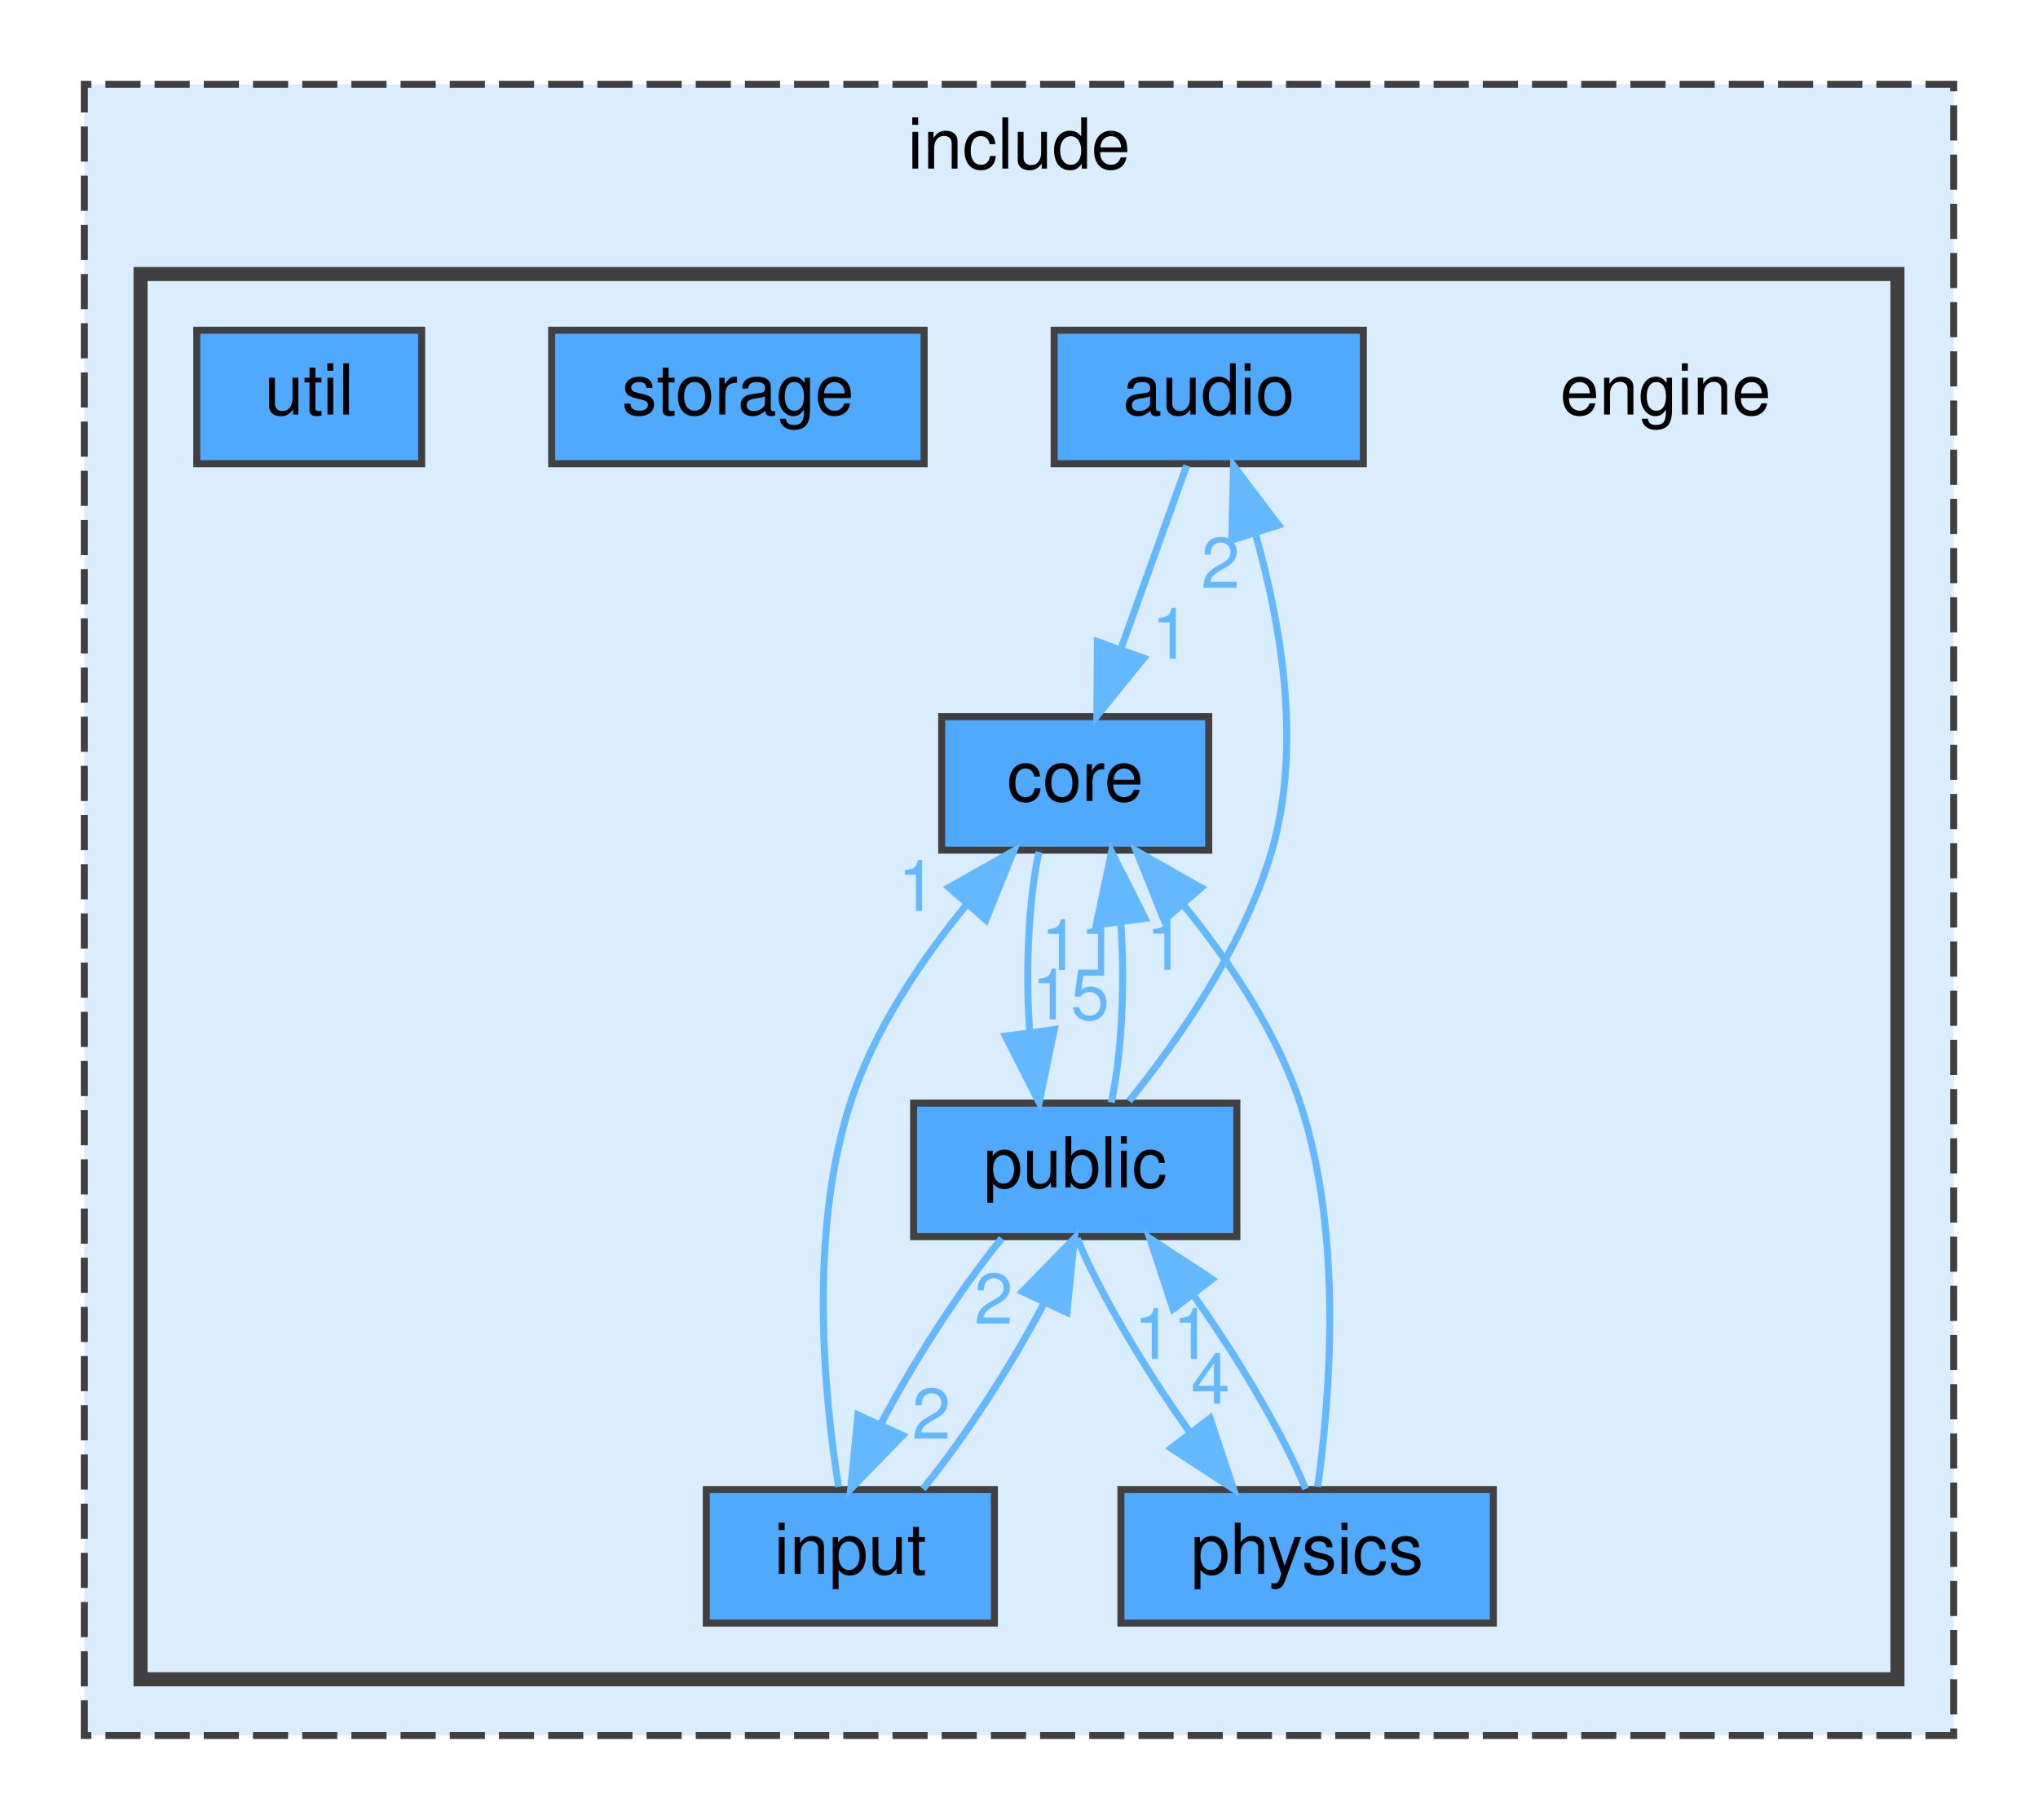
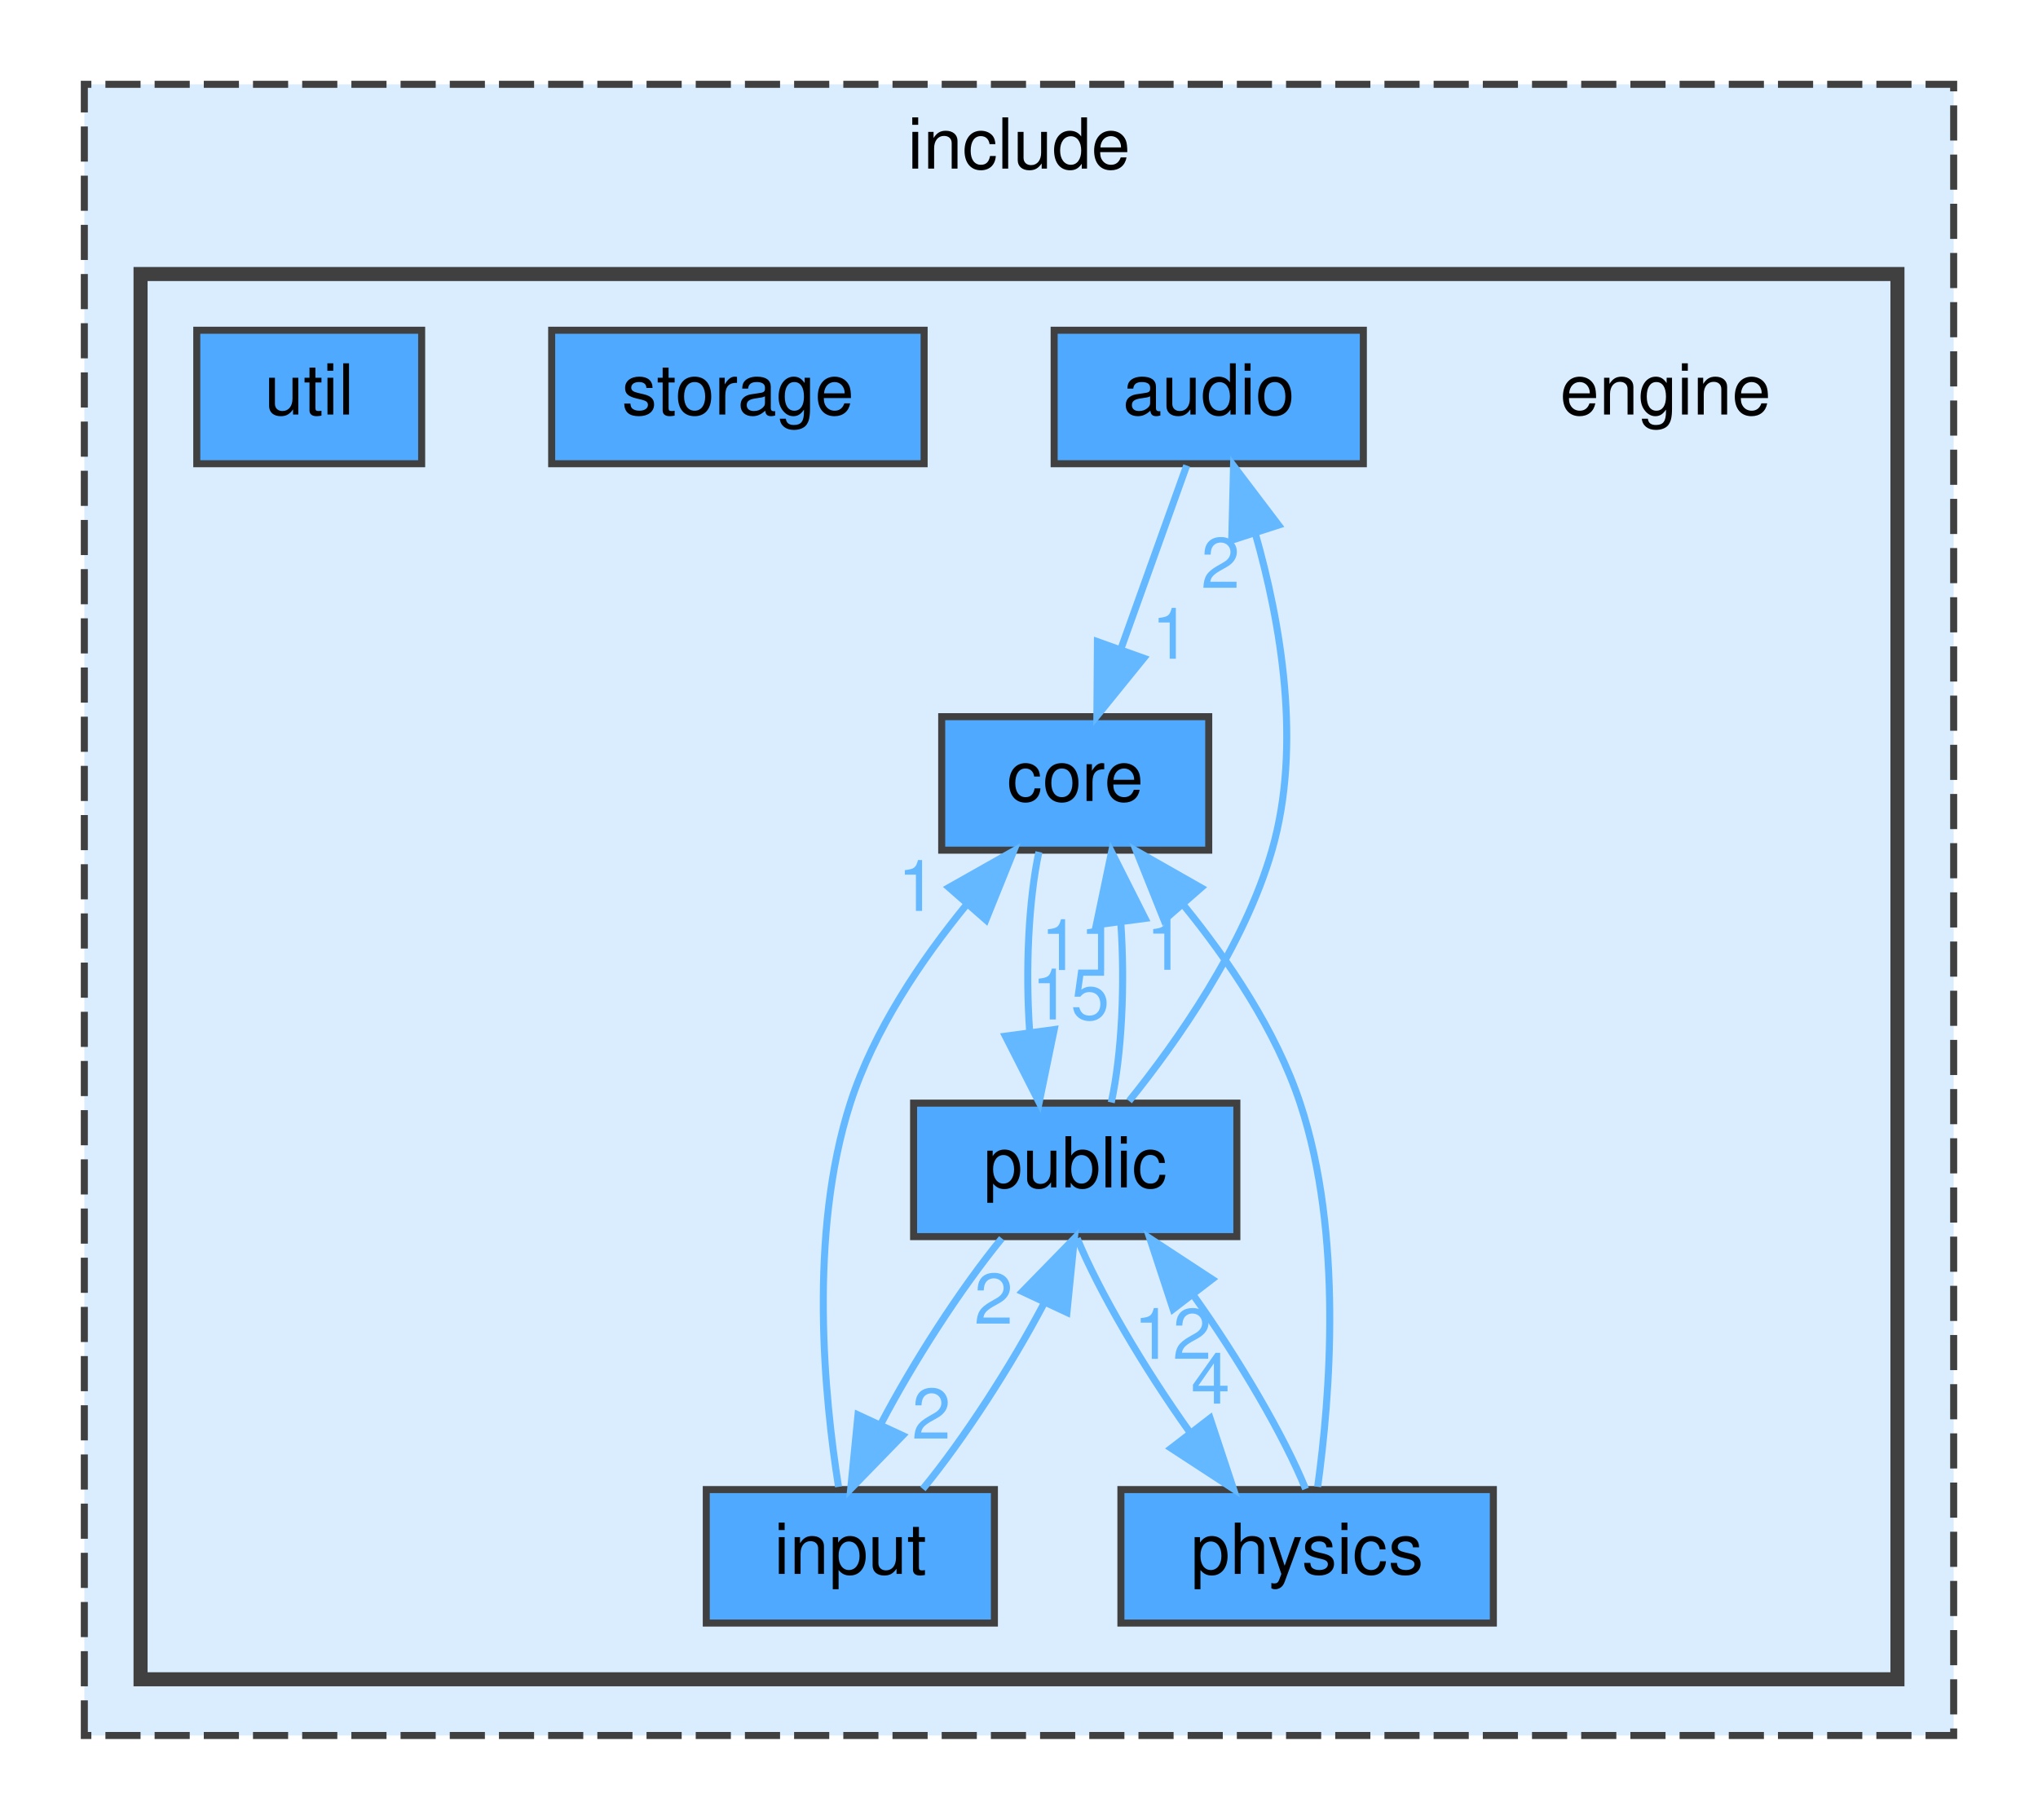
<svg xmlns="http://www.w3.org/2000/svg" xmlns:xlink="http://www.w3.org/1999/xlink" width="290pt" height="259pt" viewBox="0.00 0.00 290.00 259.00">
  <g id="graph0" class="graph" transform="scale(1 1) rotate(0) translate(4 255)">
    <g id="clust1" class="cluster">
      <g id="a_clust1">
        <a xlink:href="dir_d44c64559bbebec7f509842c48db8b23.html" target="_top" xlink:title="include">
          <polygon fill="#daedff" stroke="#404040" stroke-dasharray="5,2" points="8,-8 8,-243 274,-243 274,-8 8,-8" />
          <text text-anchor="middle" x="141" y="-231" font-family="Helvetica,sans-Serif" font-size="10.00">include</text>
        </a>
      </g>
    </g>
    <g id="clust2" class="cluster">
      <g id="a_clust2">
        <a xlink:href="dir_a7f531b1c37460085cedd304cb8df01d.html" target="_top">
          <polygon fill="#daedff" stroke="#404040" stroke-width="2" points="16,-16 16,-216 266,-216 266,-16 16,-16" />
        </a>
      </g>
    </g>
    <g id="node1" class="node">
      <text text-anchor="middle" x="233" y="-196" font-family="Helvetica,sans-Serif" font-size="10.00">engine</text>
    </g>
    <g id="node2" class="node">
      <g id="a_node2">
        <a xlink:href="dir_9f8aea6aa0d0f8b2278afd3a6ed97649.html" target="_top" xlink:title="audio">
          <polygon fill="#4ea9ff" stroke="#404040" points="190,-208 146,-208 146,-189 190,-189 190,-208" />
          <text text-anchor="middle" x="168" y="-196" font-family="Helvetica,sans-Serif" font-size="10.00">audio</text>
        </a>
      </g>
    </g>
    <g id="node3" class="node">
      <g id="a_node3">
        <a xlink:href="dir_7f643b58e2241519524527f42d96aecd.html" target="_top" xlink:title="core">
          <polygon fill="#4ea9ff" stroke="#404040" points="168,-153 130,-153 130,-134 168,-134 168,-153" />
          <text text-anchor="middle" x="149" y="-141" font-family="Helvetica,sans-Serif" font-size="10.00">core</text>
        </a>
      </g>
    </g>
    <g id="edge1" class="edge">
      <g id="a_edge1">
        <a xlink:href="dir_000000_000004.html" target="_top">
          <path fill="none" stroke="#63b8ff" d="M164.86,-188.75C162.32,-181.65 158.64,-171.4 155.47,-162.56" />
          <polygon fill="#63b8ff" stroke="#63b8ff" points="158.75,-161.32 152.08,-153.09 152.16,-163.68 158.75,-161.32" />
        </a>
      </g>
      <g id="a_edge1-headlabel">
        <a xlink:href="dir_000000_000004.html" target="_top" xlink:title="1">
          <text text-anchor="middle" x="162.63" y="-161.25" font-family="Helvetica,sans-Serif" font-size="10.00" fill="#63b8ff">1</text>
        </a>
      </g>
    </g>
    <g id="node6" class="node">
      <g id="a_node6">
        <a xlink:href="dir_449e025360b1e0775671965c2105f9c1.html" target="_top" xlink:title="public">
          <polygon fill="#4ea9ff" stroke="#404040" points="172,-98 126,-98 126,-79 172,-79 172,-98" />
          <text text-anchor="middle" x="149" y="-86" font-family="Helvetica,sans-Serif" font-size="10.00">public</text>
        </a>
      </g>
    </g>
    <g id="edge2" class="edge">
      <g id="a_edge2">
        <a xlink:href="dir_000004_000013.html" target="_top">
          <path fill="none" stroke="#63b8ff" d="M143.83,-133.75C142.34,-126.8 141.9,-116.85 142.52,-108.13" />
          <polygon fill="#63b8ff" stroke="#63b8ff" points="146.01,-108.47 143.87,-98.09 139.07,-107.53 146.01,-108.47" />
        </a>
      </g>
      <g id="a_edge2-headlabel">
        <a xlink:href="dir_000004_000013.html" target="_top" xlink:title="15">
          <text text-anchor="middle" x="148.34" y="-109.91" font-family="Helvetica,sans-Serif" font-size="10.00" fill="#63b8ff">15</text>
        </a>
      </g>
    </g>
    <g id="node4" class="node">
      <g id="a_node4">
        <a xlink:href="dir_f77ff83871a8c0c224aa74732336c103.html" target="_top" xlink:title="input">
          <polygon fill="#4ea9ff" stroke="#404040" points="137.5,-43 96.5,-43 96.5,-24 137.5,-24 137.5,-43" />
          <text text-anchor="middle" x="117" y="-31" font-family="Helvetica,sans-Serif" font-size="10.00">input</text>
        </a>
      </g>
    </g>
    <g id="edge4" class="edge">
      <g id="a_edge4">
        <a xlink:href="dir_000009_000004.html" target="_top">
          <path fill="none" stroke="#63b8ff" d="M115.32,-43.39C113.33,-55.92 110.98,-79.32 117,-98 120.34,-108.38 127.1,-118.38 133.55,-126.26" />
          <polygon fill="#63b8ff" stroke="#63b8ff" points="131.03,-128.69 140.25,-133.9 136.29,-124.08 131.03,-128.69" />
        </a>
      </g>
      <g id="a_edge4-headlabel">
        <a xlink:href="dir_000009_000004.html" target="_top" xlink:title="1">
          <text text-anchor="middle" x="126.52" y="-125.36" font-family="Helvetica,sans-Serif" font-size="10.00" fill="#63b8ff">1</text>
        </a>
      </g>
    </g>
    <g id="edge3" class="edge">
      <g id="a_edge3">
        <a xlink:href="dir_000009_000013.html" target="_top">
          <path fill="none" stroke="#63b8ff" d="M127.32,-43.09C133.18,-50.22 139.88,-60.6 144.58,-69.53" />
          <polygon fill="#63b8ff" stroke="#63b8ff" points="141.48,-71.17 148.88,-78.75 147.82,-68.21 141.48,-71.17" />
        </a>
      </g>
      <g id="a_edge3-headlabel">
        <a xlink:href="dir_000009_000013.html" target="_top" xlink:title="2">
          <text text-anchor="middle" x="137.39" y="-66.61" font-family="Helvetica,sans-Serif" font-size="10.00" fill="#63b8ff">2</text>
        </a>
      </g>
    </g>
    <g id="node5" class="node">
      <g id="a_node5">
        <a xlink:href="dir_507eef3fc303406776132f4dfa1b45c0.html" target="_top" xlink:title="physics">
          <polygon fill="#4ea9ff" stroke="#404040" points="208.5,-43 155.5,-43 155.5,-24 208.5,-24 208.5,-43" />
          <text text-anchor="middle" x="182" y="-31" font-family="Helvetica,sans-Serif" font-size="10.00">physics</text>
        </a>
      </g>
    </g>
    <g id="edge6" class="edge">
      <g id="a_edge6">
        <a xlink:href="dir_000012_000004.html" target="_top">
          <path fill="none" stroke="#63b8ff" d="M183.5,-43.4C185.24,-55.95 187.17,-79.37 181,-98 177.57,-108.35 170.81,-118.35 164.37,-126.24" />
          <polygon fill="#63b8ff" stroke="#63b8ff" points="161.64,-124.05 157.7,-133.89 166.91,-128.65 161.64,-124.05" />
        </a>
      </g>
      <g id="a_edge6-headlabel">
        <a xlink:href="dir_000012_000004.html" target="_top" xlink:title="1">
          <text text-anchor="middle" x="161.86" y="-116.97" font-family="Helvetica,sans-Serif" font-size="10.00" fill="#63b8ff">1</text>
        </a>
      </g>
    </g>
    <g id="edge5" class="edge">
      <g id="a_edge5">
        <a xlink:href="dir_000012_000013.html" target="_top">
          <path fill="none" stroke="#63b8ff" d="M181.78,-43.09C178.78,-50.52 172.35,-61.5 165.81,-70.67" />
          <polygon fill="#63b8ff" stroke="#63b8ff" points="162.93,-68.68 159.62,-78.75 168.48,-72.94 162.93,-68.68" />
        </a>
      </g>
      <g id="a_edge5-headlabel">
-         <a xlink:href="dir_000012_000013.html" target="_top" xlink:title="11">
-           <text text-anchor="middle" x="162.86" y="-61.6" font-family="Helvetica,sans-Serif" font-size="10.00" fill="#63b8ff">11</text>
+         <a xlink:href="dir_000012_000013.html" target="_top" xlink:title="12">
+           <text text-anchor="middle" x="162.86" y="-61.6" font-family="Helvetica,sans-Serif" font-size="10.00" fill="#63b8ff">12</text>
        </a>
      </g>
    </g>
    <g id="edge9" class="edge">
      <g id="a_edge9">
        <a xlink:href="dir_000013_000000.html" target="_top">
          <path fill="none" stroke="#63b8ff" d="M156.67,-98.3C163.52,-106.79 173.05,-120.32 177,-134 181.29,-148.88 178.26,-166.33 174.6,-179.17" />
          <polygon fill="#63b8ff" stroke="#63b8ff" points="171.27,-178.12 171.53,-188.71 177.93,-180.27 171.27,-178.12" />
        </a>
      </g>
      <g id="a_edge9-headlabel">
        <a xlink:href="dir_000013_000000.html" target="_top" xlink:title="2">
          <text text-anchor="middle" x="169.67" y="-171.33" font-family="Helvetica,sans-Serif" font-size="10.00" fill="#63b8ff">2</text>
        </a>
      </g>
    </g>
    <g id="edge8" class="edge">
      <g id="a_edge8">
        <a xlink:href="dir_000013_000004.html" target="_top">
          <path fill="none" stroke="#63b8ff" d="M154.13,-98.09C155.64,-104.99 156.09,-114.93 155.49,-123.66" />
          <polygon fill="#63b8ff" stroke="#63b8ff" points="152,-123.38 154.17,-133.75 158.94,-124.29 152,-123.38" />
        </a>
      </g>
      <g id="a_edge8-headlabel">
        <a xlink:href="dir_000013_000004.html" target="_top" xlink:title="11">
          <text text-anchor="middle" x="149.65" y="-116.94" font-family="Helvetica,sans-Serif" font-size="10.00" fill="#63b8ff">11</text>
        </a>
      </g>
    </g>
    <g id="edge10" class="edge">
      <g id="a_edge10">
        <a xlink:href="dir_000013_000009.html" target="_top">
          <path fill="none" stroke="#63b8ff" d="M138.55,-78.75C132.67,-71.57 125.98,-61.18 121.31,-52.27" />
          <polygon fill="#63b8ff" stroke="#63b8ff" points="124.44,-50.69 117.05,-43.09 118.09,-53.63 124.44,-50.69" />
        </a>
      </g>
      <g id="a_edge10-headlabel">
        <a xlink:href="dir_000013_000009.html" target="_top" xlink:title="2">
          <text text-anchor="middle" x="128.53" y="-50.25" font-family="Helvetica,sans-Serif" font-size="10.00" fill="#63b8ff">2</text>
        </a>
      </g>
    </g>
    <g id="edge7" class="edge">
      <g id="a_edge7">
        <a xlink:href="dir_000013_000012.html" target="_top">
          <path fill="none" stroke="#63b8ff" d="M149.28,-78.75C152.34,-71.26 158.79,-60.28 165.33,-51.13" />
          <polygon fill="#63b8ff" stroke="#63b8ff" points="168.19,-53.15 171.52,-43.09 162.65,-48.88 168.19,-53.15" />
        </a>
      </g>
      <g id="a_edge7-headlabel">
        <a xlink:href="dir_000013_000012.html" target="_top" xlink:title="4">
          <text text-anchor="middle" x="168.25" y="-55.23" font-family="Helvetica,sans-Serif" font-size="10.00" fill="#63b8ff">4</text>
        </a>
      </g>
    </g>
    <g id="node7" class="node">
      <g id="a_node7">
        <a xlink:href="dir_8b11a1212dbde7bdde850e03babc5120.html" target="_top" xlink:title="storage">
          <polygon fill="#4ea9ff" stroke="#404040" points="127.5,-208 74.5,-208 74.5,-189 127.5,-189 127.5,-208" />
          <text text-anchor="middle" x="101" y="-196" font-family="Helvetica,sans-Serif" font-size="10.00">storage</text>
        </a>
      </g>
    </g>
    <g id="node8" class="node">
      <g id="a_node8">
        <a xlink:href="dir_ba73608aff21b3524a8f2c22a10ff48a.html" target="_top" xlink:title="util">
          <polygon fill="#4ea9ff" stroke="#404040" points="56,-208 24,-208 24,-189 56,-189 56,-208" />
          <text text-anchor="middle" x="40" y="-196" font-family="Helvetica,sans-Serif" font-size="10.00">util</text>
        </a>
      </g>
    </g>
  </g>
</svg>
